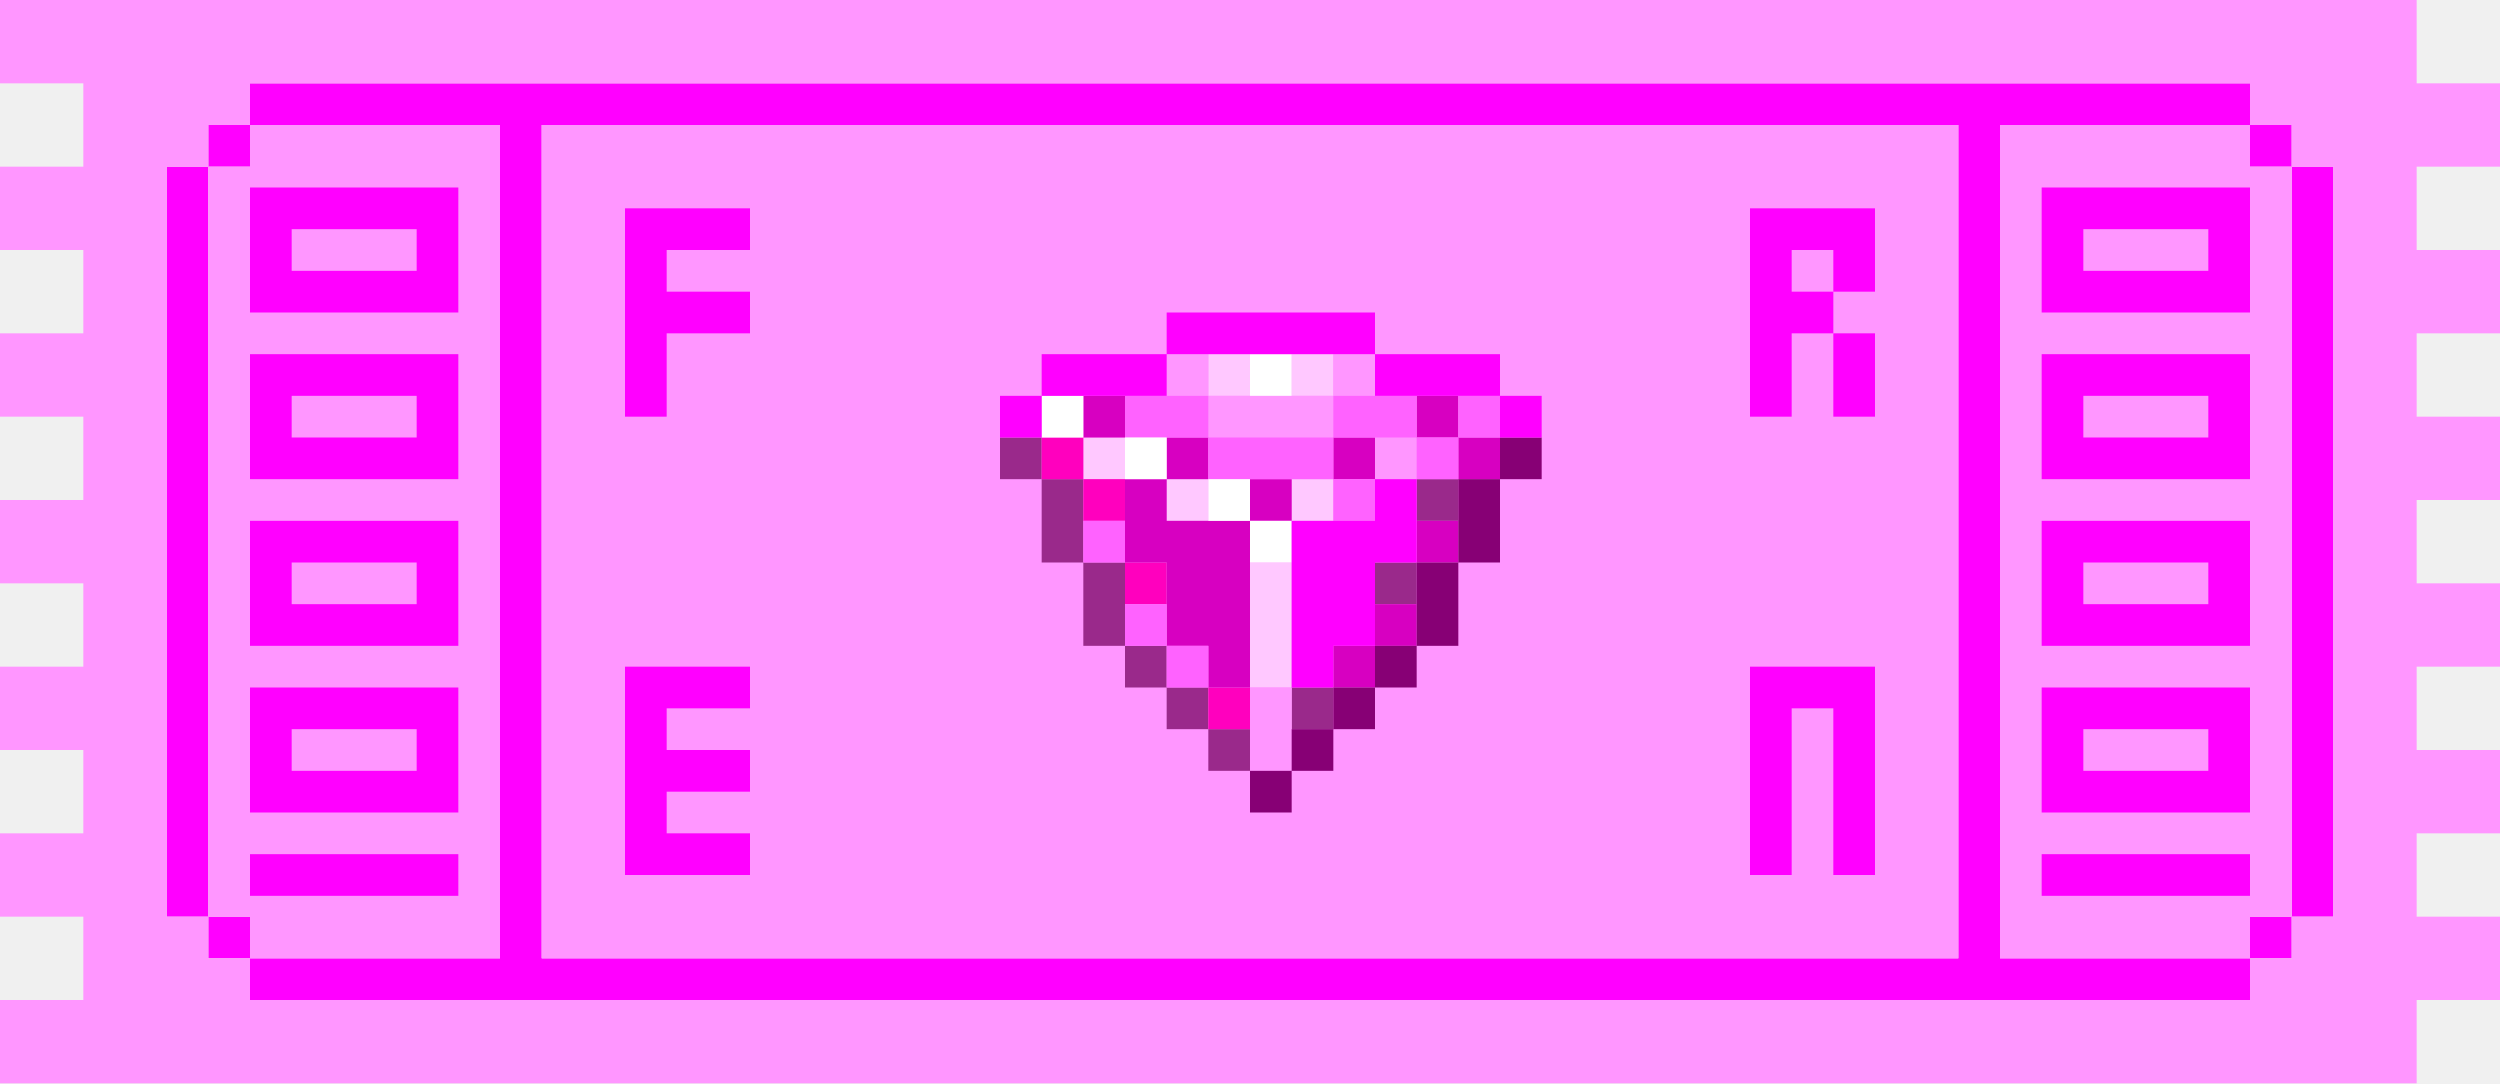
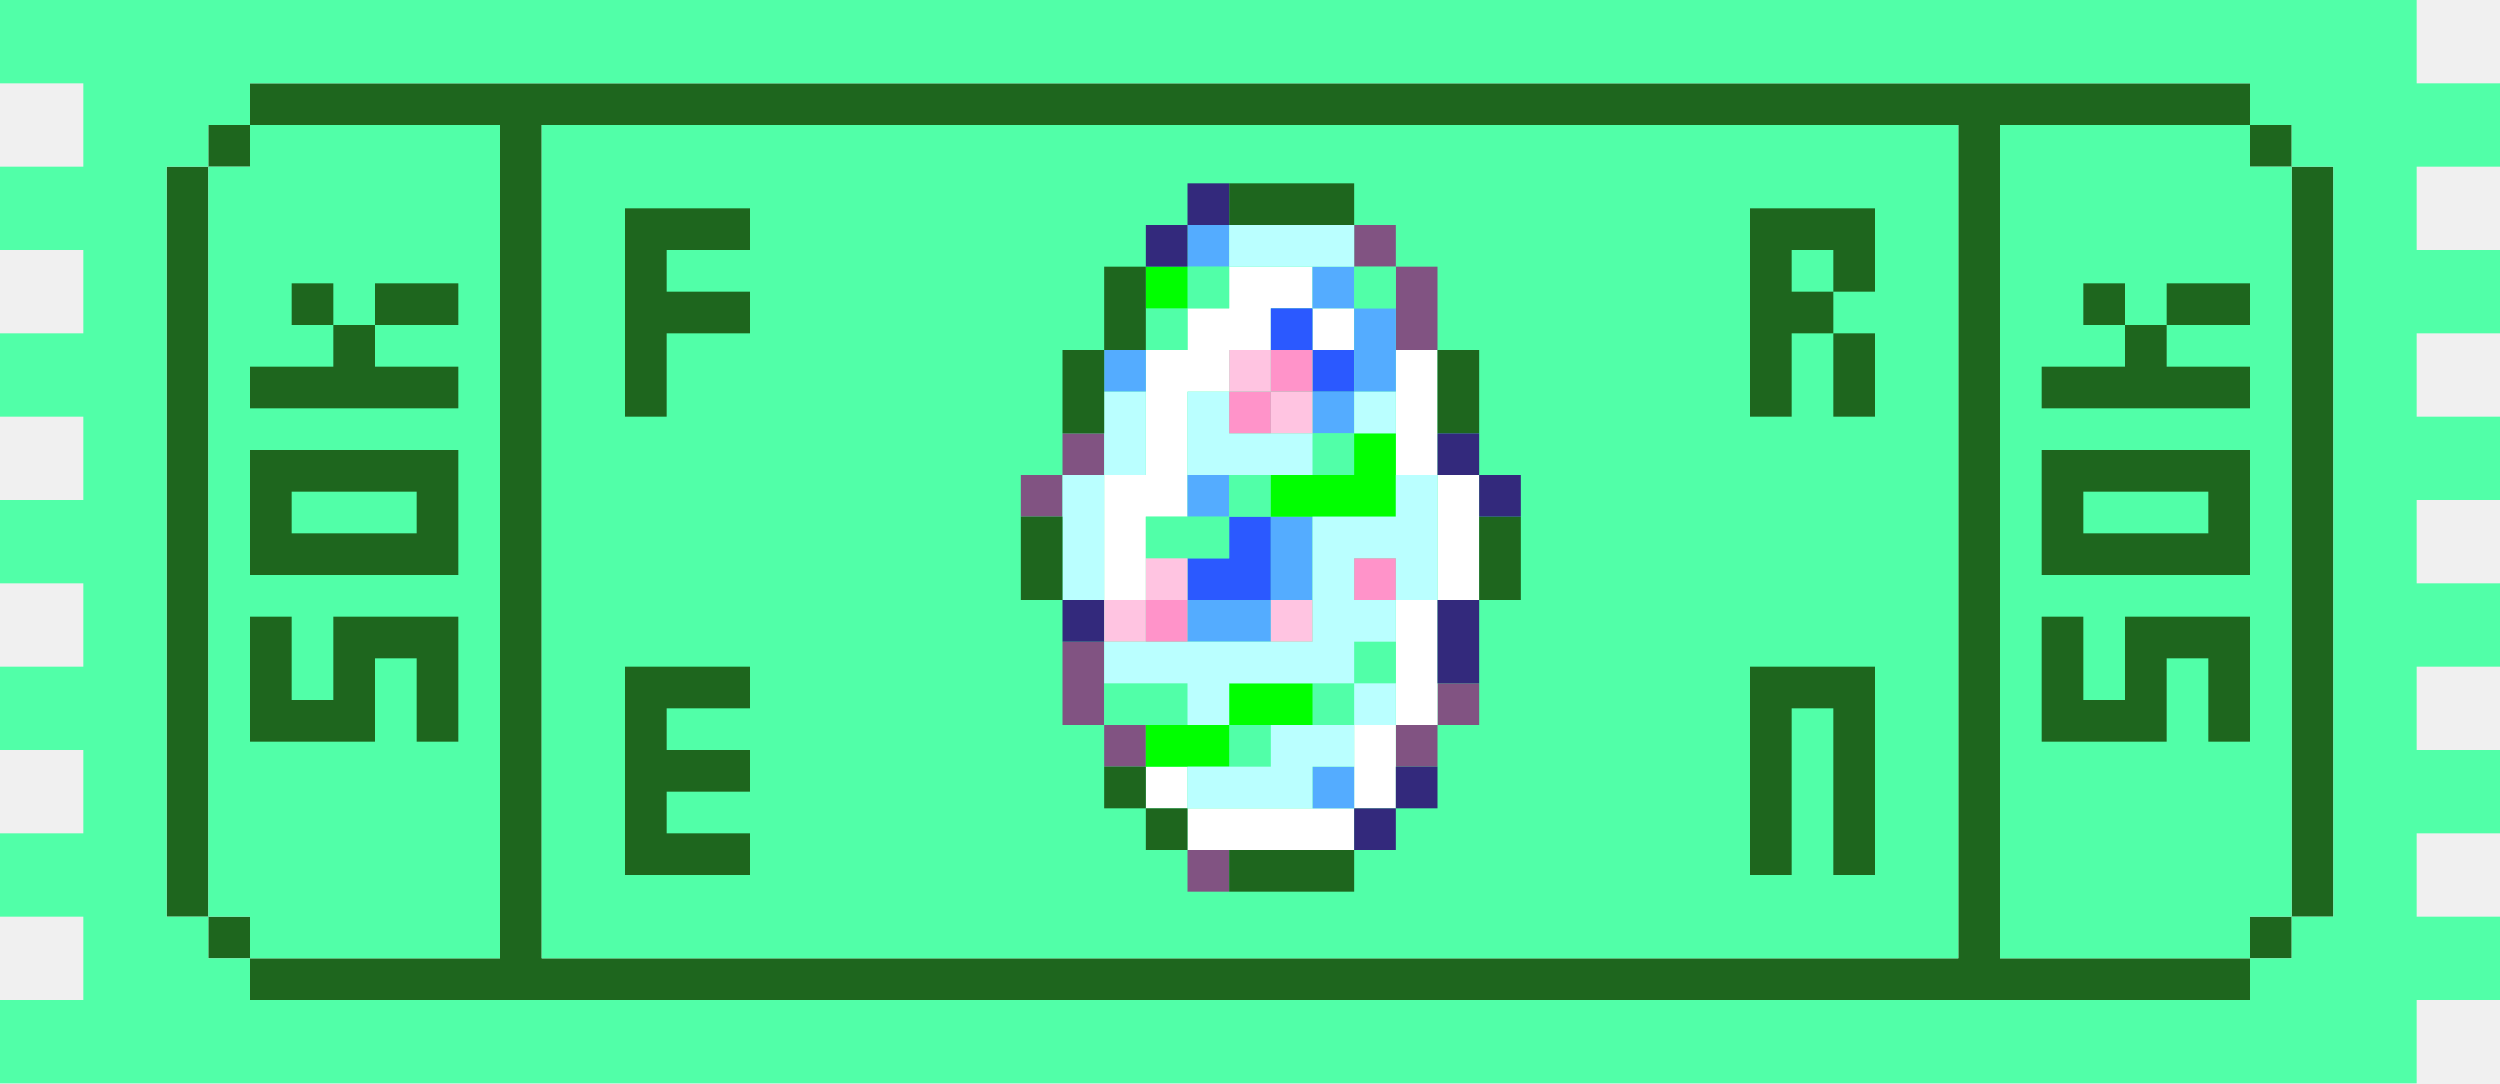
<svg xmlns="http://www.w3.org/2000/svg" width="60" height="26" fill="none">
-   <path d="M6 3H5v1h1V3Zm49 1v18h1V4h-1Zm0-1h-1v1h1V3Zm-3 20h-4V3h6V2H6v1h6v20H6v1h48v-1h-2Zm-6 0H13V3h34v20h-1ZM5 20V4H4v18h1v-2Zm1 2H5v1h1v-1Zm49 0h-1v1h1v-1Z" fill="#F0F" />
-   <path d="M59 2h-1V0H0v2h2v2H0v2h2v2H0v2h2v2H0v2h2v2H0v2h2v2H0v2h2v2H0v2h58v-2h2v-2h-2v-2h2v-2h-2v-2h2v-2h-2v-2h2v-2h-2V8h2V6h-2V4h2V2h-1Zm-3 3v17h-1v1h-1v1H6v-1H5v-1H4V4h1V3h1V2h48v1h1v1h1v1Z" fill="#FF96FF" />
-   <path d="M46 3H13v20h34V3h-1Z" fill="#FF96FF" />
-   <path d="M16 5h-1v5h1V8h2V7h-2V6h2V5h-2Zm28 0h-2v5h1V8h1V7h-1V6h1v1h1V5h-1Z" fill="#F0F" />
-   <path d="M44 10h1V8h-1v2Zm-28 6h-1v5h3v-1h-2v-1h2v-1h-2v-1h2v-1h-2Zm27 0h-1v5h1v-4h1v4h1v-5h-2Z" fill="#F0F" />
-   <path d="M8 23h4V3H6v1H5v18h1v1h2Zm47-3V4h-1V3h-6v20h6v-1h1v-2Z" fill="#FF96FF" />
-   <path d="M32 8.5h-1v1h1v-1Zm-2 6v2h1v-3h-1v1Zm2-3h-1v1h1v-1Zm-3 0h-1v1h1v-1Zm-2-1h-1v1h1v-1Zm3-2h-1v1h1v-1Z" fill="#FFC8FF" />
-   <path d="M25 10.5h-1v1h1v-1Zm1 1h-1v2h1v-2Zm1 2h-1v2h1v-2Zm1 2h-1v1h1v-1Zm1 1h-1v1h1v-1Zm1 1h-1v1h1v-1Zm5-6h-1v1h1v-1Zm-1 2h-1v1h1v-1Zm-2 3h-1v1h1v-1Z" fill="#9A298B" />
-   <path d="M33 8.5h-1v1h1v-1Zm1 2h-1v1h1v-1Zm-4-1h-1v1h3v-1h-2Zm-1-1h-1v1h1v-1Zm1 9v1h1v-2h-1v1Z" fill="#FF96FF" />
-   <path d="M26 10.5h-1v1h1v-1Zm1 1h-1v1h1v-1Zm1 2h-1v1h1v-1Zm2 3h-1v1h1v-1Z" fill="#FF00BE" />
-   <path d="M36 10.5h-1v1h1v-1Zm-2 4h-1v1h1v-1Zm-1 1h-1v1h1v-1Zm2-3h-1v1h1v-1Zm0-3h-1v1h1v-1Zm-2 1h-1v1h1v-1Zm-2 1h-1v1h1v-1Zm-2-1h-1v1h1v-1Zm-2-1h-1v1h1v-1Zm1 3v-1h-1v2h1v2h1v1h1v-4h-2Z" fill="#D700C1" />
-   <path d="M36 9.5h-1v1h1v-1Zm-1 1h-1v1h1v-1Zm-2-1h-1v1h2v-1h-1Zm0 2h-1v1h1v-1Zm-3-1h-1v1h3v-1h-2Zm-2-1h-1v1h2v-1h-1Zm0 5h-1v1h1v-1Zm1 1h-1v1h1v-1Zm-2-3h-1v1h1v-1Z" fill="#FF62FF" />
-   <path d="M31 8.5h-1v1h1v-1Zm-1 3h-1v1h1v-1Zm1 1h-1v1h1v-1Zm-3-2h-1v1h1v-1Zm-2-1h-1v1h1v-1Z" fill="#fff" />
-   <path d="M31 18.5h-1v1h1v-1Zm6-8h-1v1h1v-1Zm-2 2v1h1v-2h-1v1Zm-1 2v1h1v-2h-1v1Zm0 1h-1v1h1v-1Zm-1 1h-1v1h1v-1Zm-1 1h-1v1h1v-1Z" fill="#870075" />
-   <path d="M26 8.5h-1v1h3v-1h-2Zm-1 1h-1v1h1v-1Zm8 3h-2v4h1v-1h1v-2h1v-2h-1v1Zm-1-5h-4v1h5v-1h-1Zm3 1h-2v1h3v-1h-1Zm2 1h-1v1h1v-1Zm-28 3H6v3h5v-3H9Zm1 2H7v-1h3v1Zm-1 2H6v3h5v-3H9Zm1 2H7v-1h3v1Zm-1 2H6v1h5v-1H9Zm0-12H6v3h5v-3H9Zm1 2H7v-1h3v1Zm-1-6H6v3h5v-3H9Zm1 2H7v-1h3v1Zm42 6h-3v3h5v-3h-2Zm1 2h-3v-1h3v1Zm-1 2h-3v3h5v-3h-2Zm1 2h-3v-1h3v1Zm-1 2h-3v1h5v-1h-2Zm0-12h-3v3h5v-3h-2Zm1 2h-3v-1h3v1Zm0-6h-4v3h5v-3h-1Zm0 2h-3v-1h3v1Z" fill="#F0F" />
+   <path d="M6 3H5v1h1V3Zm49 1v18h1V4h-1Zm0-1h-1v1h1V3Zm-3 20h-4V3h6V2H6v1h6v20H6v1h48v-1h-2Zm-6 0H13V3h34v20h-1ZM5 20V4H4v18h1v-2Zm1 2H5v1h1v-1Zm49 0h-1v1h1v-1Z" fill="#1E661E" />
+   <path d="M59 2h-1V0H0v2h2v2H0v2h2v2H0v2h2v2H0v2h2v2H0v2h2v2H0v2h2v2H0v2h58v-2h2v-2h-2v-2h2v-2h-2v-2h2v-2h-2v-2h2v-2h-2V8h2V6h-2V4h2V2h-1Zm-3 3v17h-1v1h-1v1H6v-1H5v-1H4V4h1V3h1V2h48v1h1v1h1v1Z" fill="#51FFA8" />
+   <path d="M46 3H13v20h34V3h-1Z" fill="#51FFA8" />
+   <path d="M16 5h-1v5h1V8h2V7h-2V6h2V5h-2Zm28 0h-2v5h1V8h1V7h-1V6h1v1h1V5h-1Z" fill="#1E661E" />
+   <path d="M44 10h1V8h-1v2Zm-28 6h-1v5h3v-1h-2v-1h2v-1h-2v-1h2v-1h-2Zm27 0h-1v5h1v-4h1v4h1v-5h-2Z" fill="#1E661E" />
+   <path d="M8 23h4V3H6v1H5v18h1v1h2Zm47-3V4h-1V3h-6v20h6v-1h1v-2Z" fill="#51FFA8" />
+   <path d="M26.5 10.4h-1v1h1v-1Zm0 5h-1v2h1v-2Zm7-10h-1v1h1v-1Zm0 3h1v-2h-1v2Zm2 8h-1v1h1v-1Zm-1 1h-1v1h1v-1Zm-7 0h-1v1h1v-1Zm2 3h-1v1h1v-1Zm-4-9h-1v1h1v-1Z" fill="#815382" />
+   <path d="M27.5 13.4v-1h1v-3h1v-1h1v-1h1v-1h-2v1h-1v1h-1v3h-1v3h1v-1Zm1 5h-1v1h1v-1Zm2 1h-2v1h4v-1h-2Zm2-1v1h1v-2h-1v1Zm1-3v2h1v-3h-1v1Zm1-4v3h1v-3h-1Zm0-2v-1h-1v3h1v-2Zm-2-2h-1v1h1v-1Z" fill="#fff" />
+   <path d="M29.5 13.4h-1v1h2v-2h-1v1Zm2-6h-1v1h1v-1Zm1 1h-1v1h1v-1Z" fill="#2B59FF" />
+   <path d="M29.5 5.4h-1v1h1v-1Zm-2 3h-1v1h1v-1Zm4 5v-1h-1v2h1v-1Zm1 5h-1v1h1v-1Zm-4-4v1h2v-1h-2Zm4-8h-1v1h1v-1Zm0 1v2h1v-2h-1Zm0 2h-1v1h1v-1Zm-3 2h-1v1h1v-1Z" fill="#54ACFF" />
+   <path d="M29.5 6.4h-1v1h1v-1Zm4 0h-1v1h1v-1Zm-6 6v1h2v-1h-2Zm-1 4v1h2v-1h-2Zm4 1h-1v1h1v-1Zm2-1h-1v1h1v-1Zm1-1h-1v1h1v-1Zm-3-4h-1v1h1v-1Zm2-1h-1v1h1v-1Zm-4-3h-1v1h1v-1Z" fill="#51FFA8" />
+   <path d="M32.5 10.4v1h-2v1h3v-2h-1Zm-4-4h-1v1h1v-1Zm1 10v1h2v-1h-2Zm-2 1v1h2v-1h-2Z" fill="#0F0" />
+   <path d="M27.5 10.4v-1h-1v2h1v-1Zm3 1h1v-1h-2v-1h-1v2h2Zm3 0v1h-2v3h-5v1h2v1h1v-1h3v-1h1v-1h-1v-1h1v1h1v-3h-1Zm0 5h-1v1h1v-1Zm-3 1v1h-2v1h3v-1h1v-1h-2Zm3-8h-1v1h1v-1Zm-7 4v-2h-1v3h1v-1Zm5-7h1v-1h-3v1h2Z" fill="#BAFFFF" />
+   <path d="M27.5 7.4v-1h-1v2h1v-1Zm-1 2v-1h-1v2h1v-1Zm-2 4v1h1v-2h-1v1Zm3 5h-1v1h1v-1Zm1 1h-1v1h1v-1Zm7-10v-1h-1v2h1v-1Zm0 3v2h1v-2h-1Zm-5-8h-1v1h3v-1h-2Zm0 16h-1v1h3v-1h-2Z" fill="#1E661E" />
+   <path d="M35.5 10.4h-1v1h1v-1Zm1 1h-1v1h1v-1Zm-2 4v1h1v-2h-1v1Zm0 3h-1v1h1v-1Zm-1 1h-1v1h1v-1Zm-4-15h-1v1h1v-1Zm-1 1h-1v1h1v-1Zm-2 9h-1v1h1v-1Z" fill="#33297C" />
+   <path d="M27.5 14.4h-1v1h1v-1Zm1-1h-1v1h1v-1Zm3 1h-1v1h1v-1Zm-1-6h-1v1h1v-1Zm1 1h-1v1h1v-1Z" fill="#FFC4E1" />
+   <path d="M28.5 14.4h-1v1h1v-1Zm5-1h-1v1h1v-1Zm-3-4h-1v1h1v-1Zm1-1h-1v1h1v-1Z" fill="#FF93C9" />
+   <path d="M9 10.8H6v3h5v-3H9Zm1 2H7v-1h3v1Zm-2-4H6v1h5v-1H9v-1H8v1Zm1-2v1h2v-1H9Zm-1 0H7v1h1v-1Zm1 8H8v2H7v-2H6v3h3v-2h1v2h1v-3H9Zm43-4h-3v3h5v-3h-2Zm1 2h-3v-1h3v1Zm-2-5v1h-2v1h5v-1h-2v-1h-1Zm3 0v-1h-2v1h2Zm-3-1h-1v1h1v-1Zm1 8h-1v2h-1v-2h-1v3h3v-2h1v2h1v-3h-2Z" fill="#1E661E" />
</svg>
